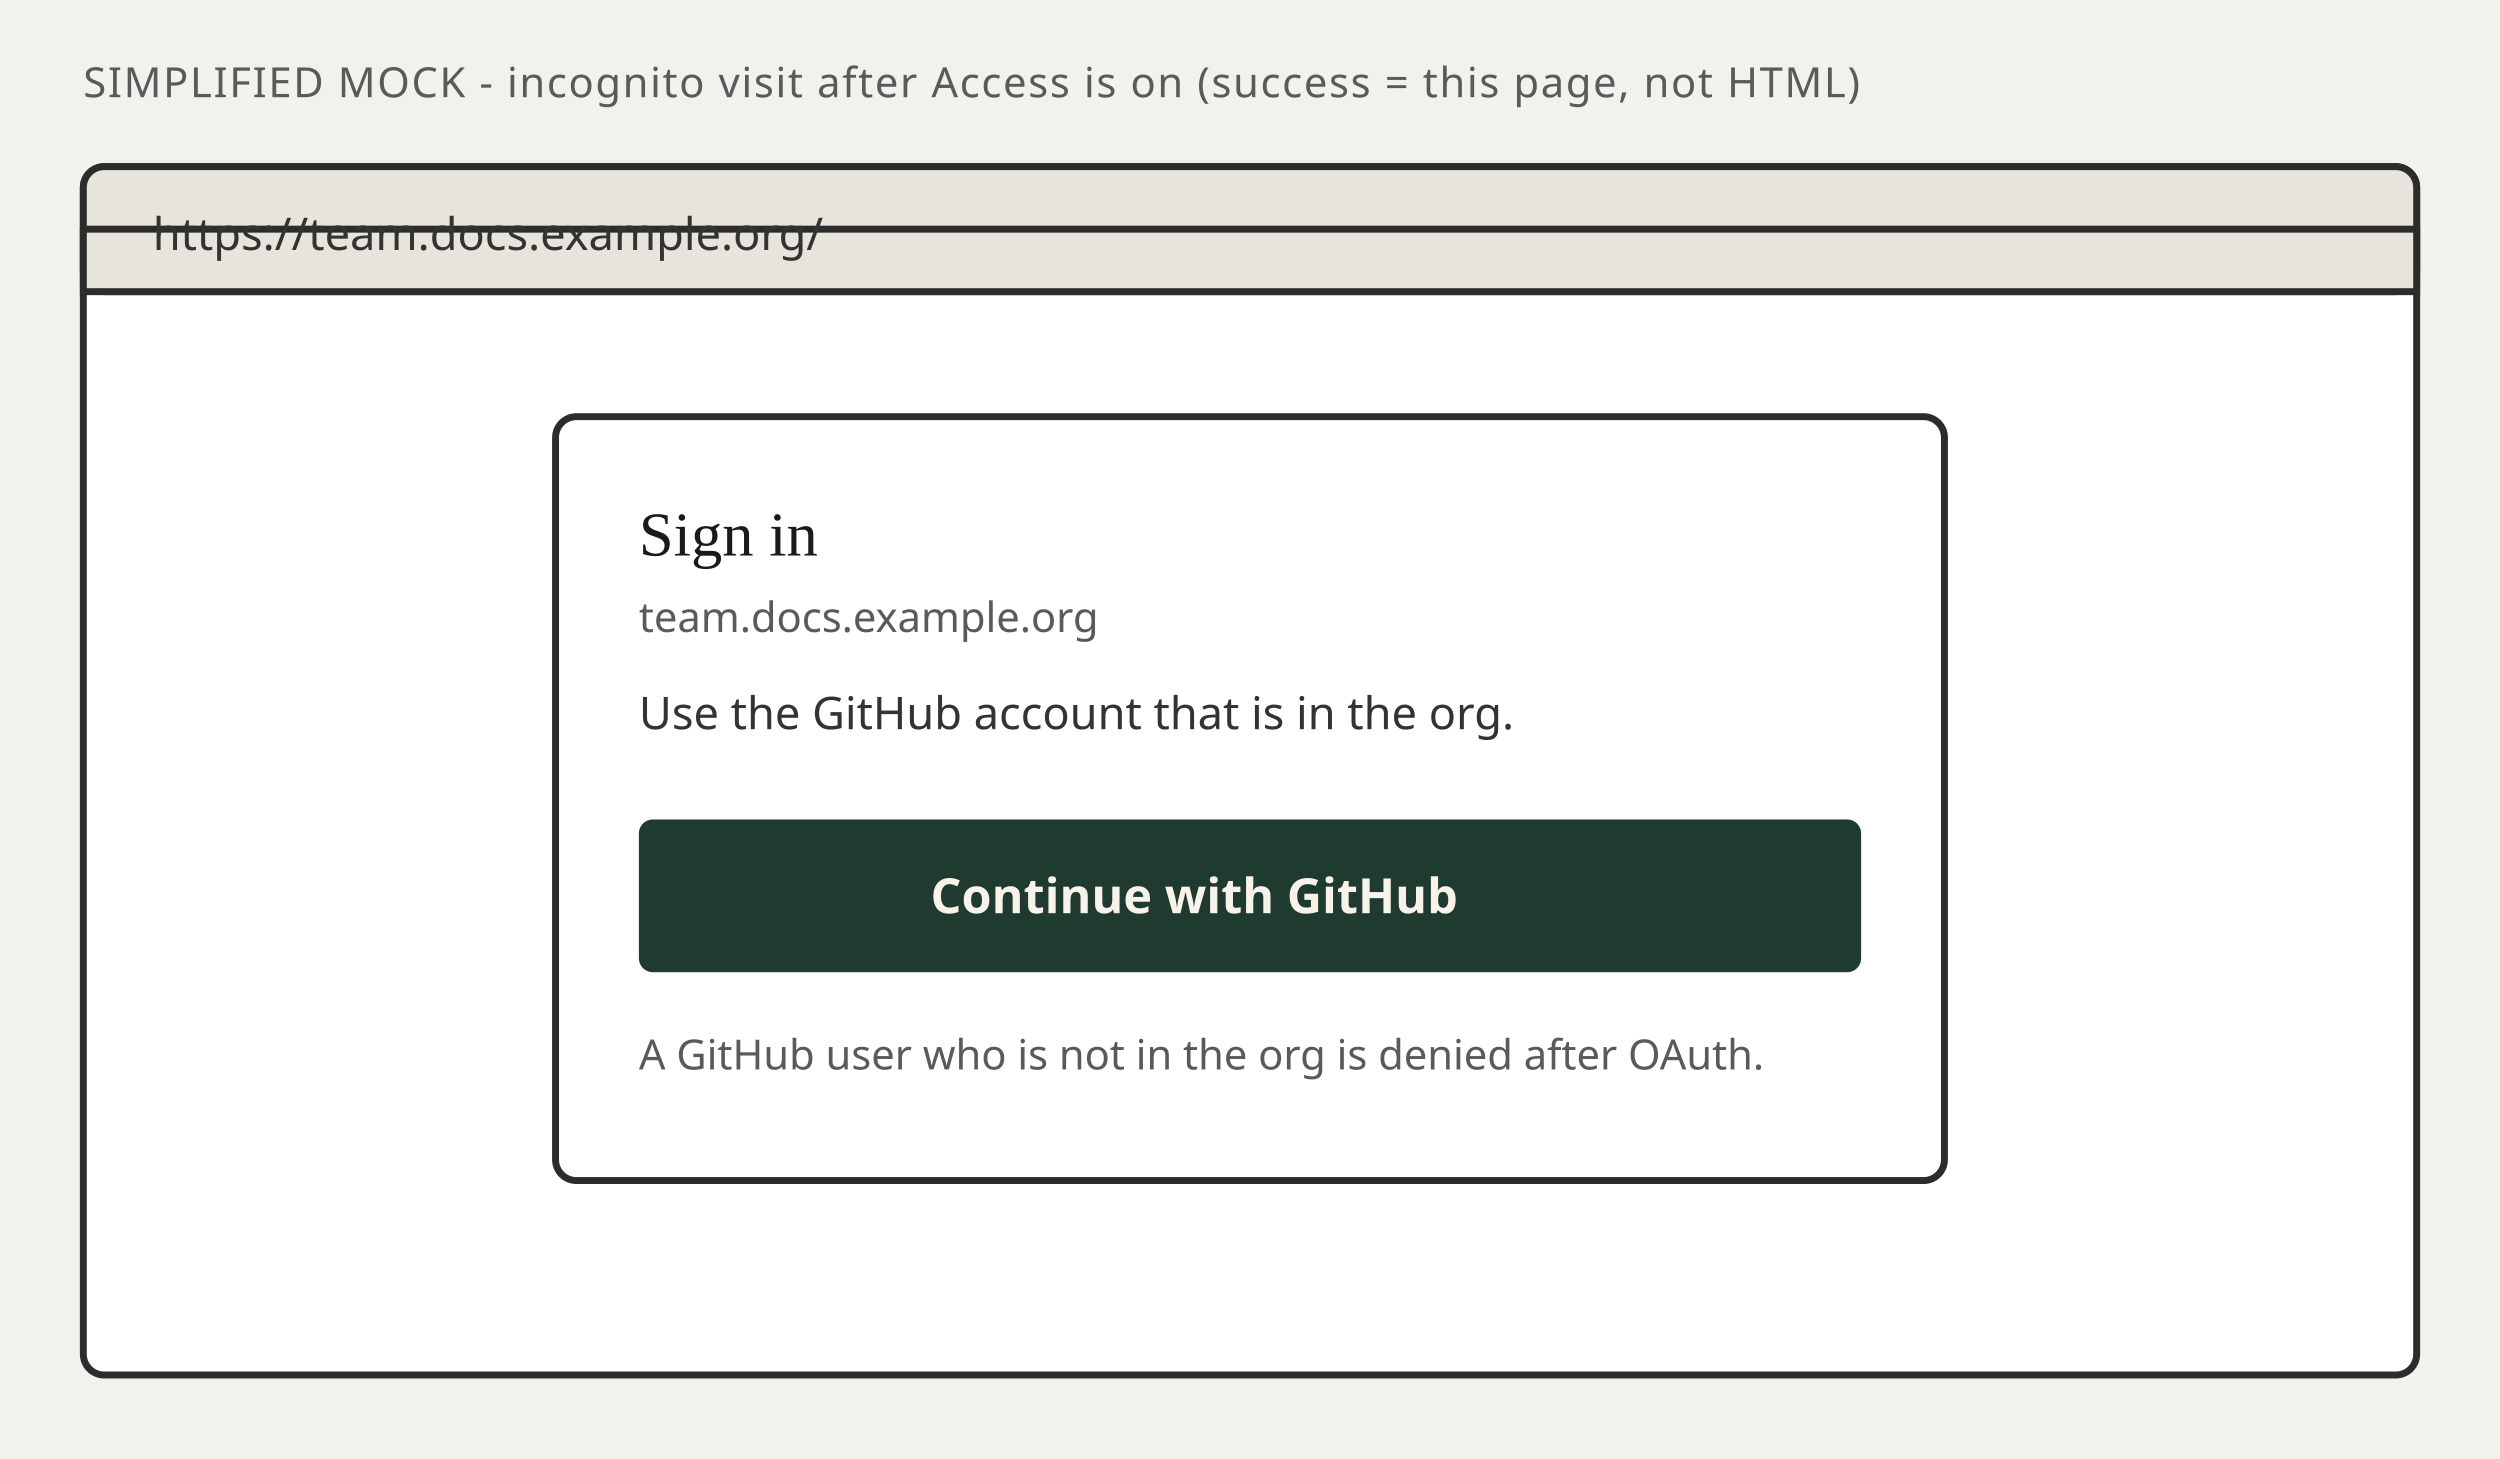
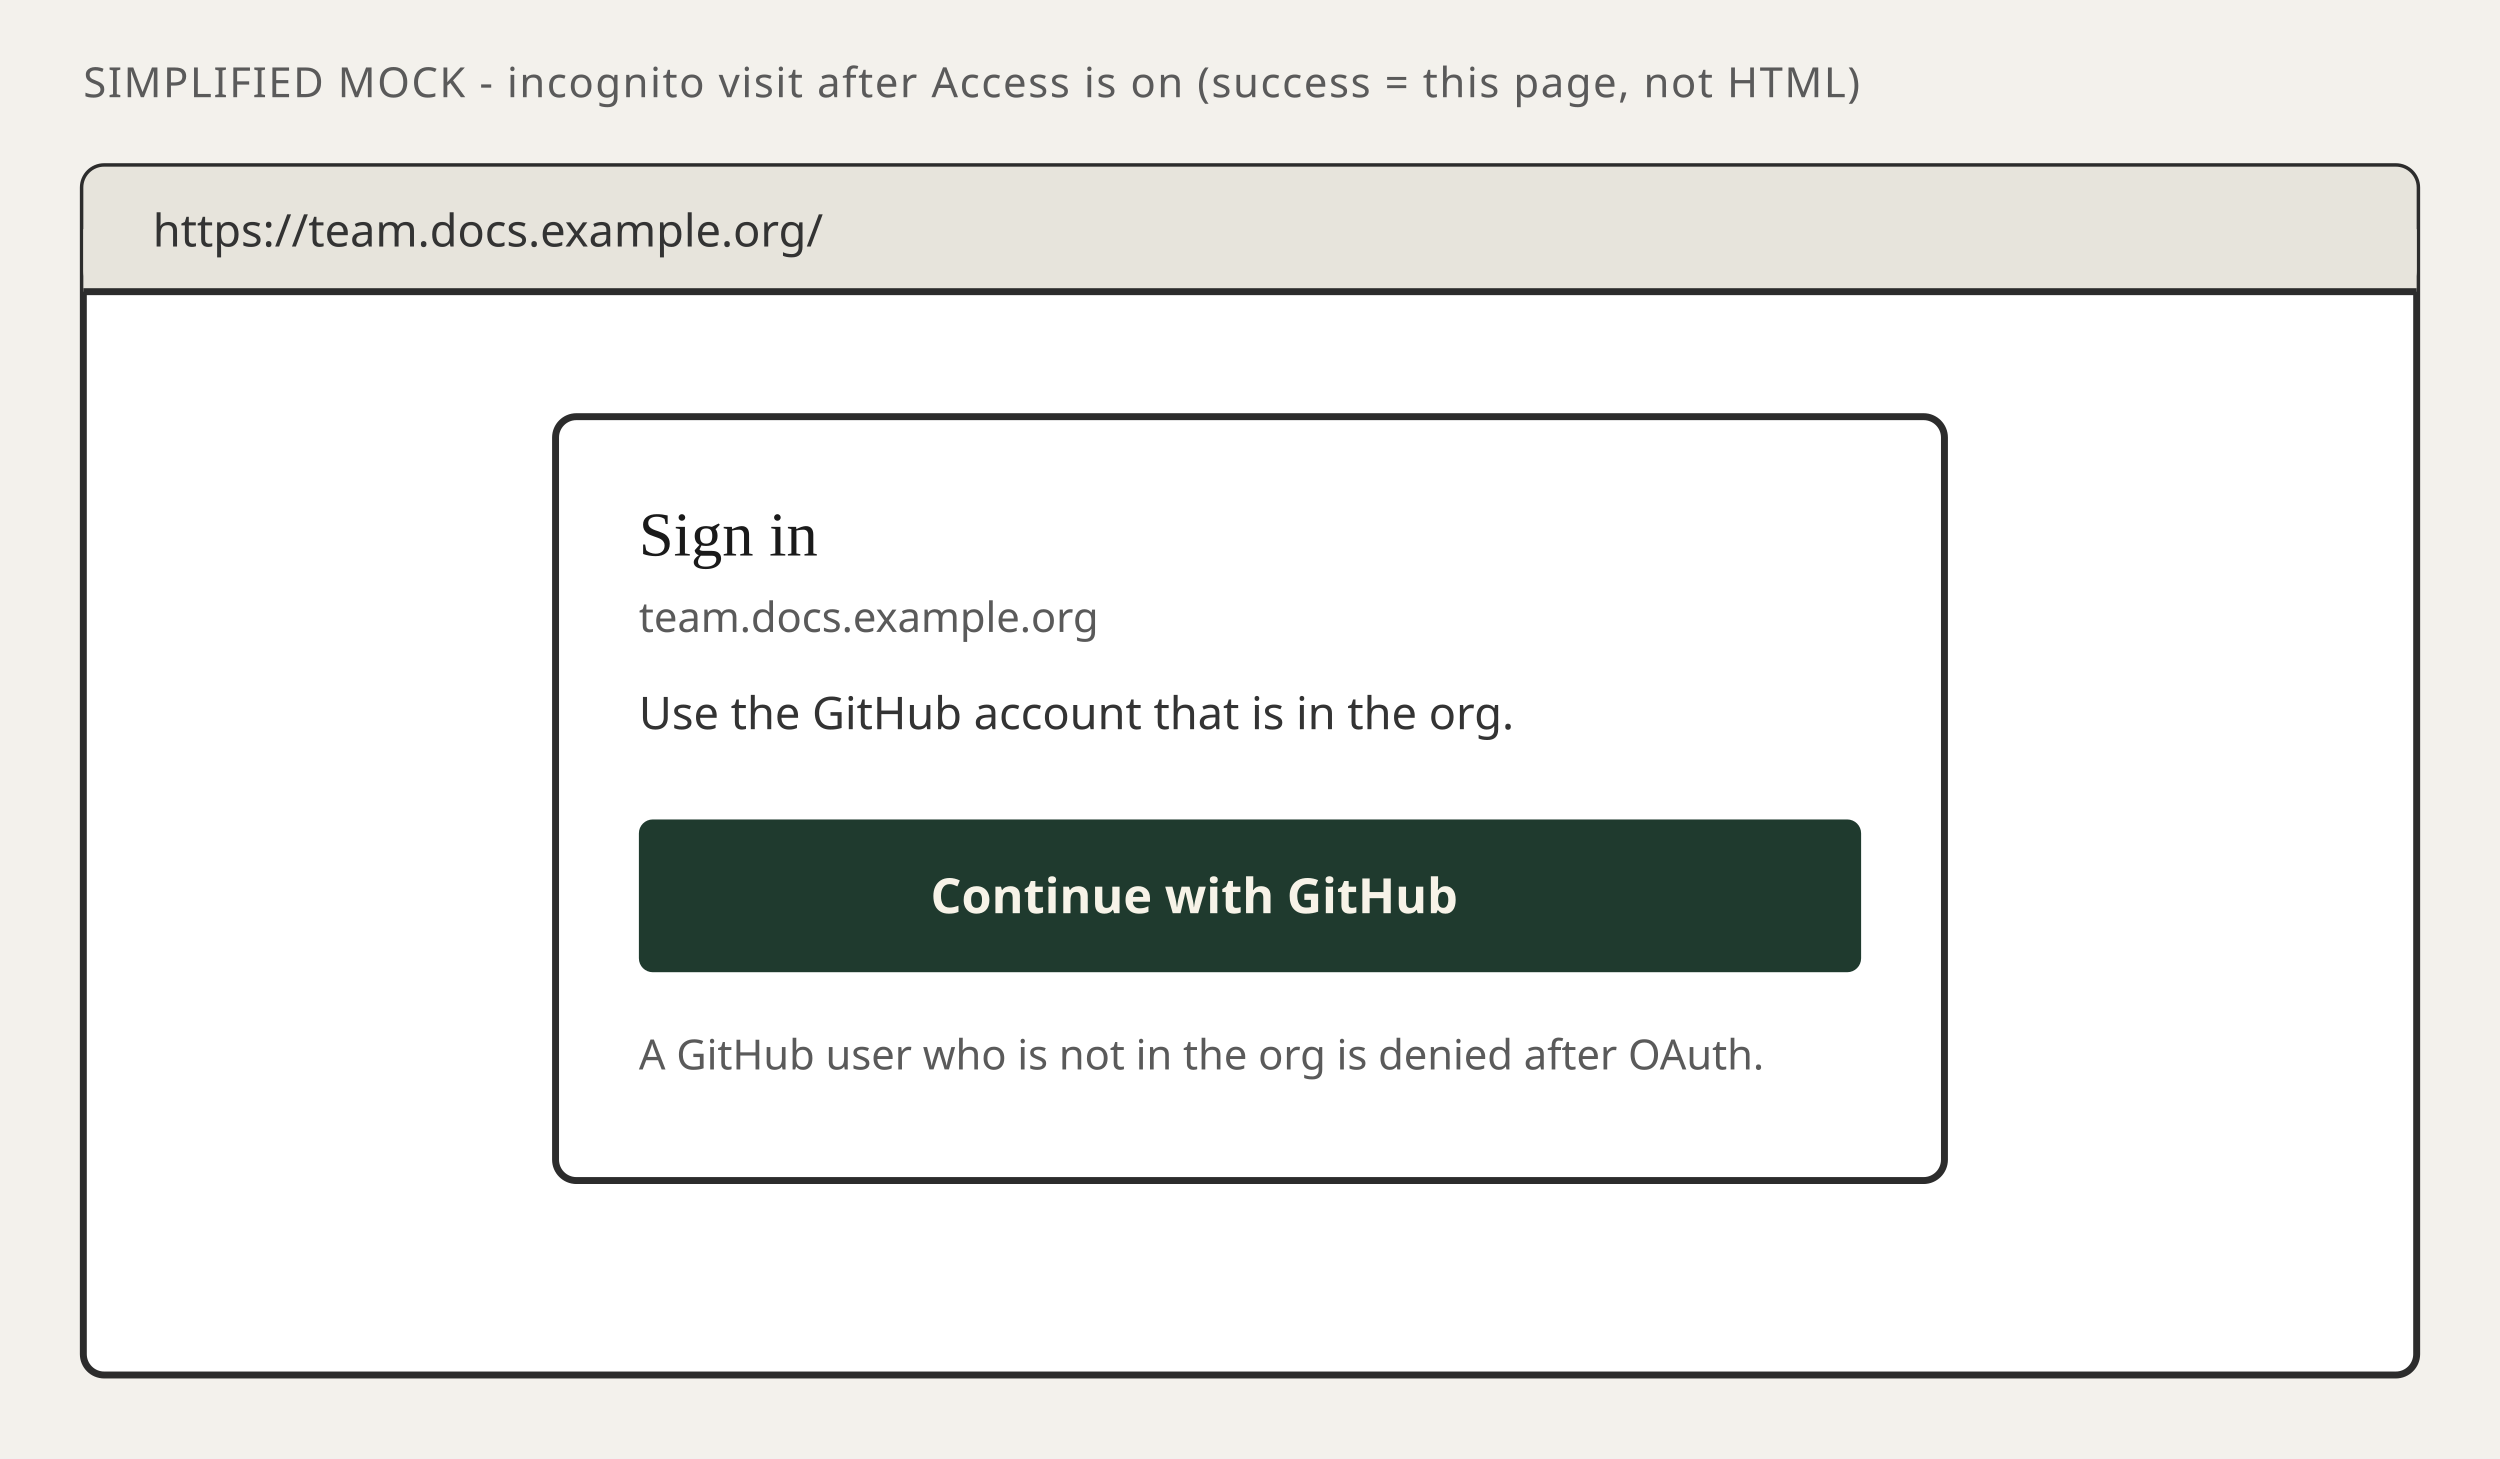
<svg xmlns="http://www.w3.org/2000/svg" width="720" height="420" viewBox="0 0 720 420" role="img" aria-labelledby="title desc">
  <defs>
    <style>
      .bg { fill: #f3f1ec; }
      .win { fill: #fff; stroke: #2c2c2c; stroke-width: 2; }
-       .chrome { fill: #e7e4dc; stroke: #2c2c2c; stroke-width: 2; }
+       .chrome { fill: #e7e4dc; }
+       .chrome-rule { stroke: #2c2c2c; stroke-width: 2; }
      .t { font-family: Georgia, "Times New Roman", serif; fill: #1a1a1a; }
      .s { font-family: "Segoe UI", system-ui, sans-serif; fill: #333; font-size: 13px; }
      .label { font-family: "Segoe UI", system-ui, sans-serif; fill: #5a5a5a; font-size: 12px; letter-spacing: 0.04em; }
      .card { fill: #fff; stroke: #2c2c2c; stroke-width: 2; }
      .btn { fill: #1f3a2e; }
      .t-inv { font-family: "Segoe UI", system-ui, sans-serif; fill: #f7f3e8; font-size: 14px; font-weight: 600; }
      .hint { font-family: "Segoe UI", system-ui, sans-serif; fill: #5a5a5a; font-size: 12px; }
    </style>
  </defs>
  <rect class="bg" width="720" height="420" />
  <text class="label" x="24" y="28">SIMPLIFIED MOCK - incognito visit after Access is on (success = this page, not HTML)</text>
  <rect class="win" x="24" y="48" width="672" height="348" rx="6" />
  <rect class="chrome" x="24" y="48" width="672" height="36" rx="6" />
  <rect class="chrome" x="24" y="66" width="672" height="18" />
-   <text class="s" x="44" y="72">https://team.docs.example.org/</text>
+   <line class="chrome-rule" x1="24" y1="84" x2="696" y2="84" />
+   <text class="s" x="44" y="71">https://team.docs.example.org/</text>
  <rect class="card" x="160" y="120" width="400" height="220" rx="6" />
  <text class="t" x="184" y="160" font-size="18">Sign in</text>
  <text class="hint" x="184" y="182">team.docs.example.org</text>
  <text class="s" x="184" y="210">Use the GitHub account that is in the org.</text>
  <rect class="btn" x="184" y="236" width="352" height="44" rx="4" />
  <text class="t-inv" x="268" y="263">Continue with GitHub</text>
  <text class="hint" x="184" y="308">A GitHub user who is not in the org is denied after OAuth.</text>
</svg>
